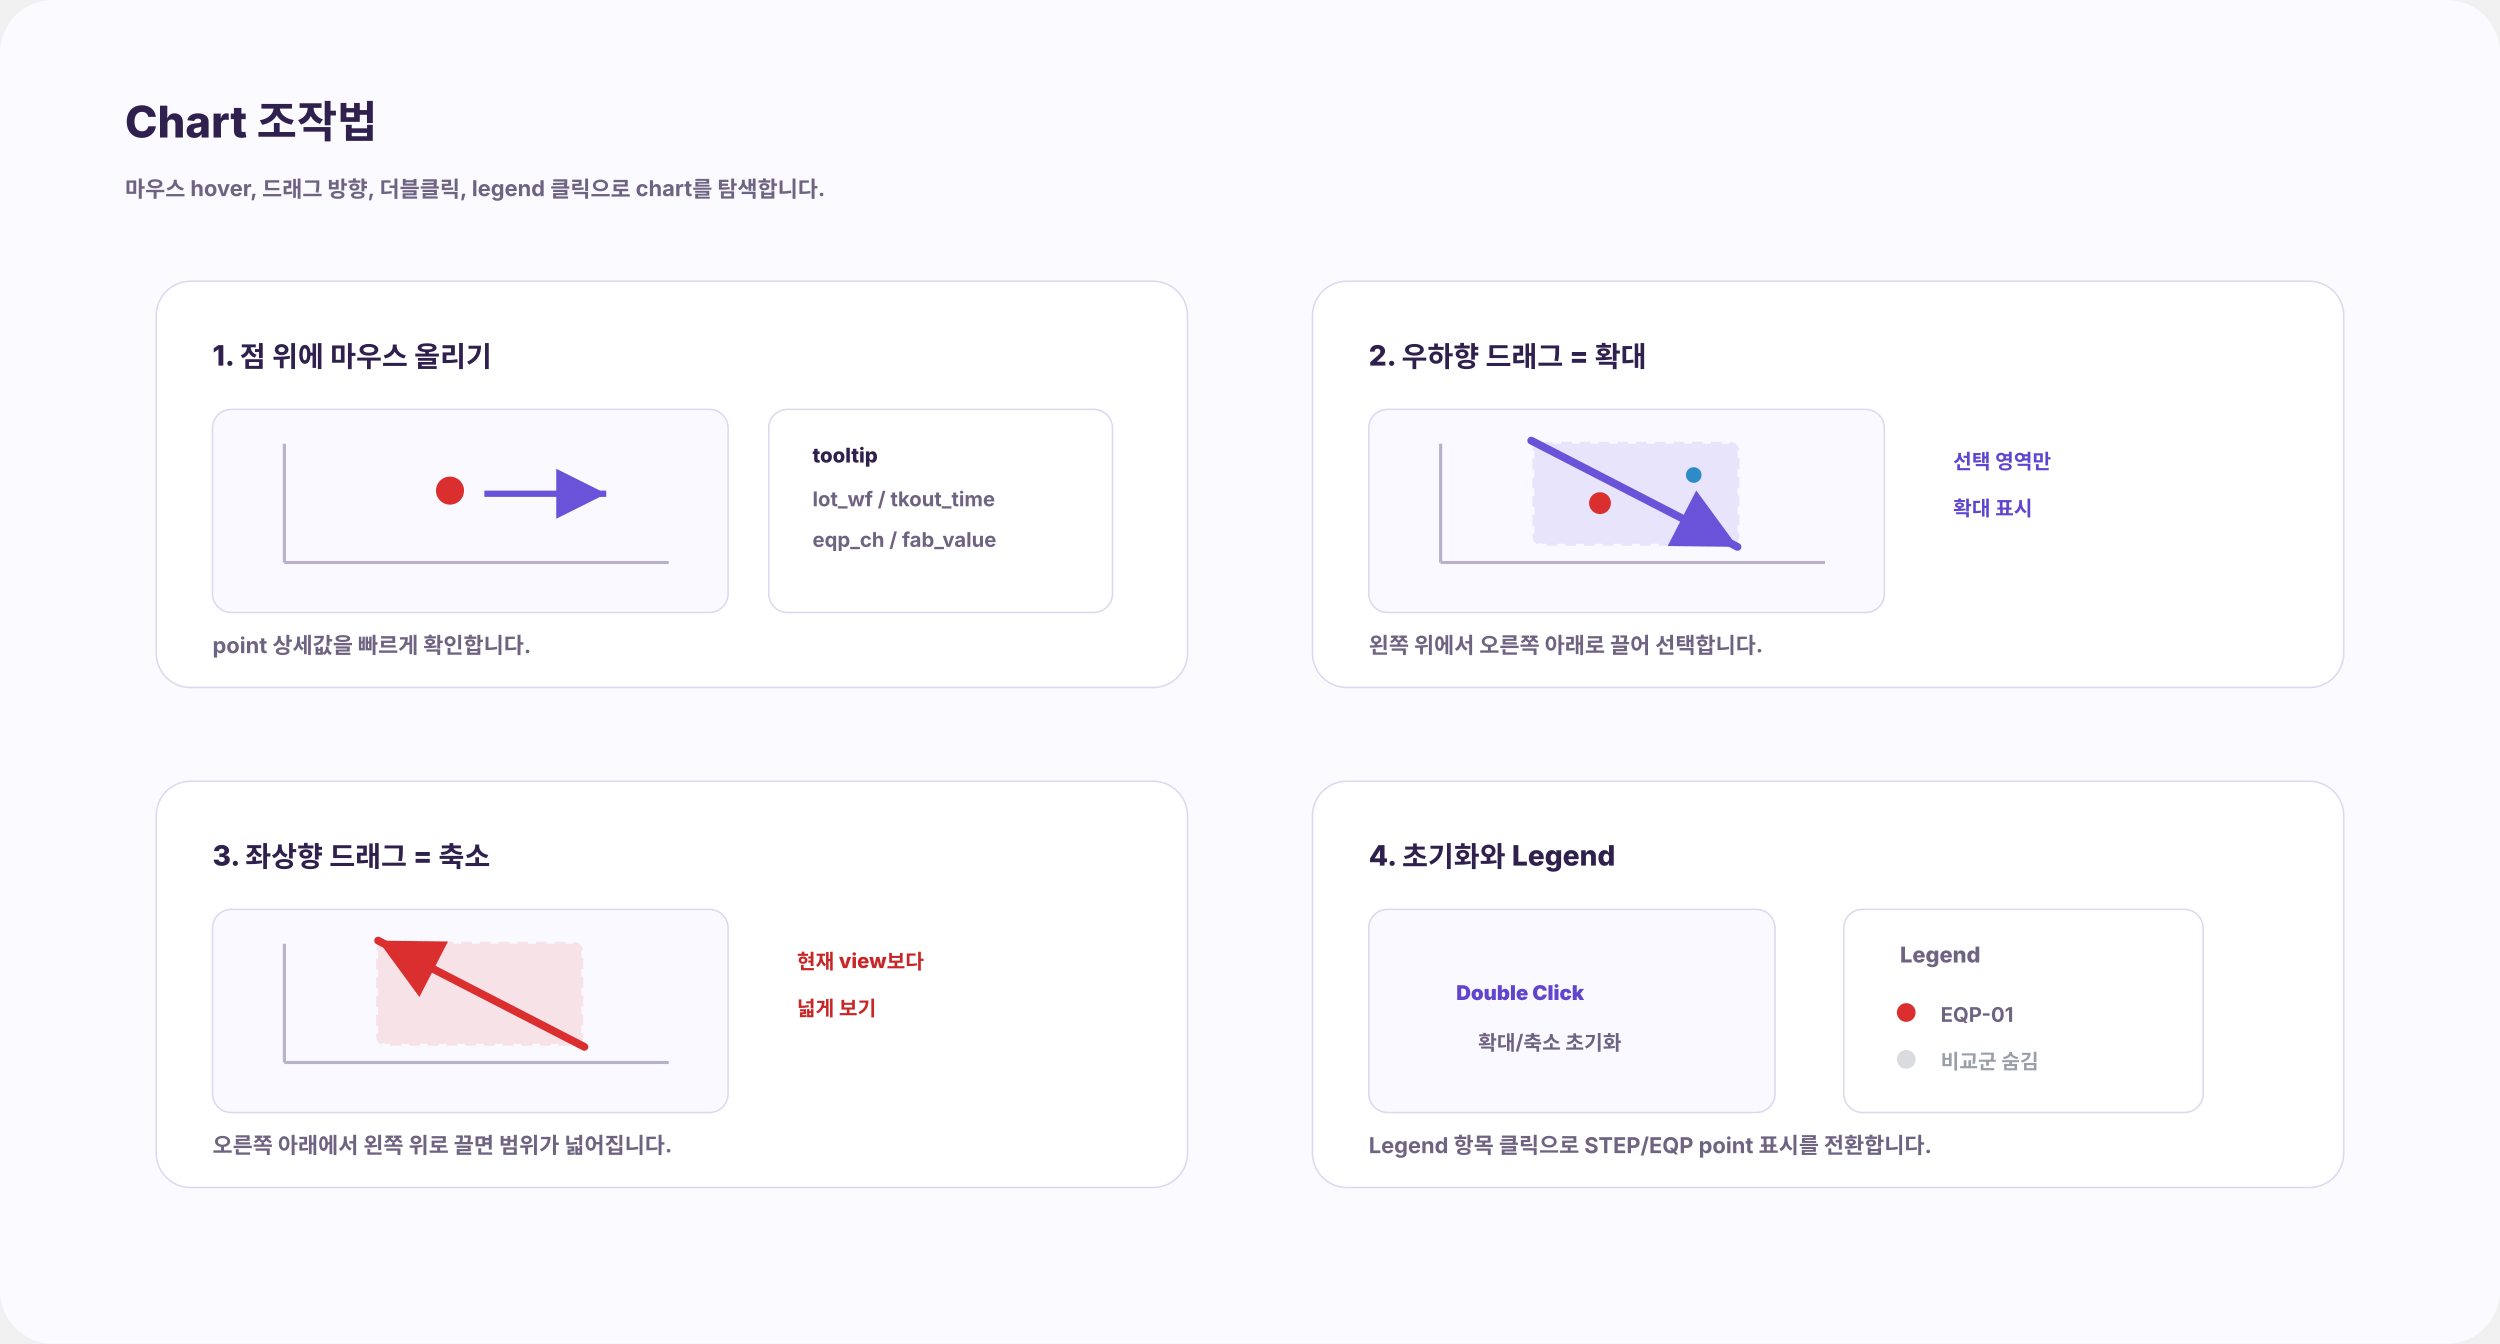
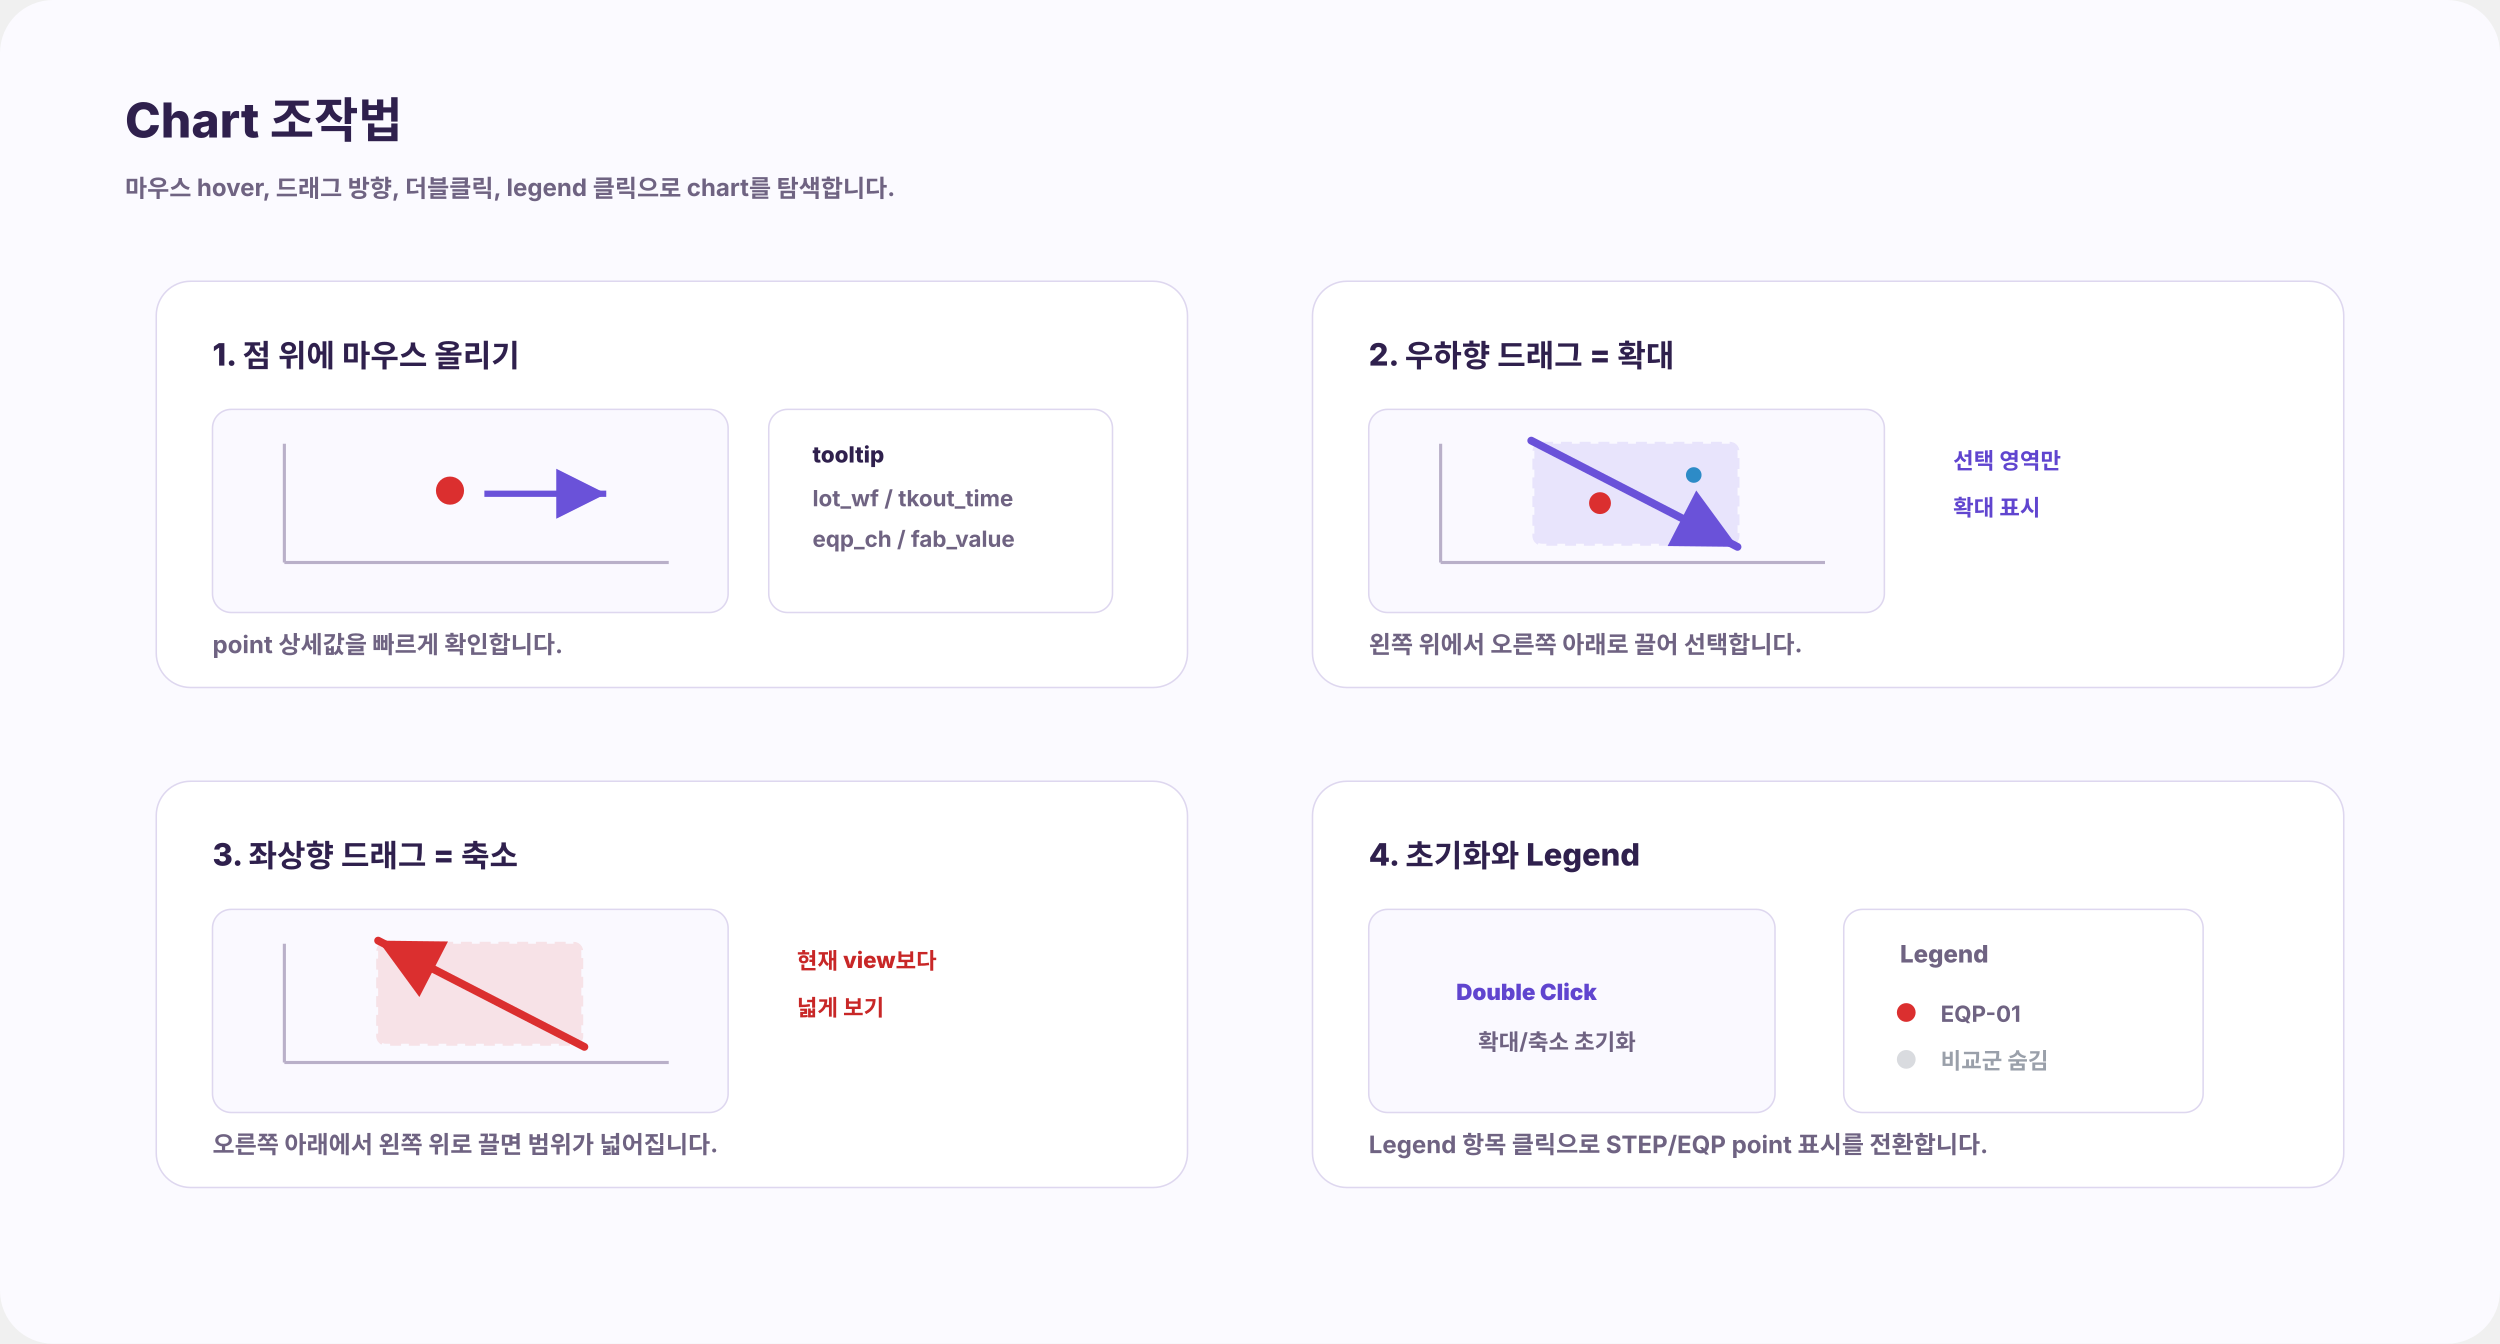
<svg xmlns="http://www.w3.org/2000/svg" width="1600" height="860" viewBox="0 0 1600 860" role="img" aria-labelledby="title desc">
  <defs>
    <marker id="arrowPurple" markerWidth="12" markerHeight="12" refX="10" refY="6" orient="auto">
      <path d="M2 2l8 4-8 4z" fill="#6a52d9" />
    </marker>
    <marker id="arrowRed" markerWidth="12" markerHeight="12" refX="10" refY="6" orient="auto">
      <path d="M2 2l8 4-8 4z" fill="#db2f2f" />
    </marker>
    <style>
      text{font-family:Pretendard,Inter,Arial,sans-serif}
-       .h1{fill:#2f204d;font-size:28px;font-weight:800}
-       .h2{fill:#2f204d;font-size:18px;font-weight:800}
-       .body{fill:#6f6382;font-size:14px;font-weight:650}
-       .small{fill:#6f6382;font-size:13px;font-weight:650}
+       .h1{fill:#2f204d;font-size:30.8px;font-weight:800}
+       .h2{fill:#2f204d;font-size:19.8px;font-weight:800}
+       .body{fill:#6f6382;font-size:15.4px;font-weight:650}
+       .small{fill:#6f6382;font-size:14.3px;font-weight:650}
    </style>
  </defs>
  <rect width="1600" height="860" rx="34" fill="#fbfaff" />
  <text class="h1" x="80" y="88">Chart 조작법</text>
  <text class="body" x="80" y="126">마우스 hover, 드래그 방향, 더블클릭, legend 클릭으로 chart를 탐색합니다.</text>
  <g transform="translate(100 180)">
    <rect width="660" height="260" rx="22" fill="#ffffff" stroke="#ded7ef" />
    <text class="h2" x="36" y="54">1. 점 위에 마우스 올리기</text>
    <rect x="36" y="82" width="330" height="130" rx="12" fill="#faf9ff" stroke="#ded7ef" />
    <line x1="82" y1="180" x2="328" y2="180" stroke="#b9b0c9" stroke-width="2" />
    <line x1="82" y1="104" x2="82" y2="180" stroke="#b9b0c9" stroke-width="2" />
    <circle cx="188" cy="134" r="9" fill="#db2f2f" />
    <path d="M210 136h78" stroke="#6a52d9" stroke-width="4" marker-end="url(#arrowPurple)" />
    <rect x="392" y="82" width="220" height="130" rx="12" fill="#ffffff" stroke="#ded7ef" />
-     <text x="420" y="116" fill="#2f204d" font-family="Pretendard,Inter,Arial,sans-serif" font-size="13" font-weight="800">tooltip</text>
+     <text x="420" y="116" fill="#2f204d" font-family="Pretendard,Inter,Arial,sans-serif" font-size="14.3" font-weight="800">tooltip</text>
    <text class="small" x="420" y="144">lot_wf / tkout_time</text>
    <text class="small" x="420" y="170">eqp_ch / fab_value</text>
    <text class="body" x="36" y="238">point 상세값을 빠르게 확인합니다.</text>
  </g>
  <g transform="translate(840 180)">
    <rect width="660" height="260" rx="22" fill="#ffffff" stroke="#ded7ef" />
    <text class="h2" x="36" y="54">2. 우하향 드래그 = 확대</text>
    <rect x="36" y="82" width="330" height="130" rx="12" fill="#faf9ff" stroke="#ded7ef" />
    <line x1="82" y1="180" x2="328" y2="180" stroke="#b9b0c9" stroke-width="2" />
    <line x1="82" y1="104" x2="82" y2="180" stroke="#b9b0c9" stroke-width="2" />
    <rect x="142" y="104" width="130" height="64" rx="5" fill="#765ee6" opacity="0.14" stroke="#765ee6" stroke-width="2.5" stroke-dasharray="7 5" />
    <path d="M140 102l132 68" stroke="#6a52d9" stroke-width="5" marker-end="url(#arrowPurple)" stroke-linecap="round" />
    <circle cx="184" cy="142" r="7" fill="#db2f2f" />
    <circle cx="244" cy="124" r="5" fill="#2d8bc7" />
-     <text x="410" y="120" fill="#6045cf" font-family="Pretendard,Inter,Arial,sans-serif" font-size="13" font-weight="800">선택 영역만</text>
-     <text x="410" y="150" fill="#6045cf" font-family="Pretendard,Inter,Arial,sans-serif" font-size="13" font-weight="800">확대 표시</text>
+     <text x="410" y="120" fill="#6045cf" font-family="Pretendard,Inter,Arial,sans-serif" font-size="14.3" font-weight="800">선택 영역만</text>
+     <text x="410" y="150" fill="#6045cf" font-family="Pretendard,Inter,Arial,sans-serif" font-size="14.3" font-weight="800">확대 표시</text>
    <text class="body" x="36" y="238">왼쪽 위에서 오른쪽 아래로 끌어 선택합니다.</text>
  </g>
  <g transform="translate(100 500)">
    <rect width="660" height="260" rx="22" fill="#ffffff" stroke="#ded7ef" />
    <text class="h2" x="36" y="54">3. 좌상향 드래그 = 축소</text>
    <rect x="36" y="82" width="330" height="130" rx="12" fill="#faf9ff" stroke="#ded7ef" />
    <line x1="82" y1="180" x2="328" y2="180" stroke="#b9b0c9" stroke-width="2" />
    <line x1="82" y1="104" x2="82" y2="180" stroke="#b9b0c9" stroke-width="2" />
    <rect x="142" y="104" width="130" height="64" rx="5" fill="#db2f2f" opacity="0.12" stroke="#db2f2f" stroke-width="2.5" stroke-dasharray="7 5" />
    <path d="M274 170l-132-68" stroke="#db2f2f" stroke-width="5" marker-end="url(#arrowRed)" stroke-linecap="round" />
-     <text x="410" y="120" fill="#c82727" font-family="Pretendard,Inter,Arial,sans-serif" font-size="13" font-weight="800">현재 view보다</text>
-     <text x="410" y="150" fill="#c82727" font-family="Pretendard,Inter,Arial,sans-serif" font-size="13" font-weight="800">넓게 보기</text>
+     <text x="410" y="120" fill="#c82727" font-family="Pretendard,Inter,Arial,sans-serif" font-size="14.3" font-weight="800">현재 view보다</text>
+     <text x="410" y="150" fill="#c82727" font-family="Pretendard,Inter,Arial,sans-serif" font-size="14.3" font-weight="800">넓게 보기</text>
    <text class="body" x="36" y="238">오른쪽 아래에서 왼쪽 위로 끌면 범위가 넓어집니다.</text>
  </g>
  <g transform="translate(840 500)">
    <rect width="660" height="260" rx="22" fill="#ffffff" stroke="#ded7ef" />
    <text class="h2" x="36" y="54">4. 초기화와 Legend</text>
    <rect x="36" y="82" width="260" height="130" rx="12" fill="#faf9ff" stroke="#ded7ef" />
-     <text x="92" y="140" fill="#6045cf" font-family="Pretendard,Inter,Arial,sans-serif" font-size="13" font-weight="900">Double Click</text>
+     <text x="92" y="140" fill="#6045cf" font-family="Pretendard,Inter,Arial,sans-serif" font-size="14.3" font-weight="900">Double Click</text>
    <text class="small" x="106" y="172">확대/축소 초기화</text>
    <rect x="340" y="82" width="230" height="130" rx="12" fill="#ffffff" stroke="#ded7ef" />
-     <text x="376" y="116" fill="#6f6382" font-family="Pretendard,Inter,Arial,sans-serif" font-size="14" font-weight="800">Legend</text>
+     <text x="376" y="116" fill="#6f6382" font-family="Pretendard,Inter,Arial,sans-serif" font-size="15.4" font-weight="800">Legend</text>
    <circle cx="380" cy="148" r="6" fill="#db2f2f" />
    <text class="small" x="402" y="154" fill="#2f204d">EQP-01</text>
    <circle cx="380" cy="178" r="6" fill="#9aa0aa" opacity="0.38" />
-     <text x="402" y="184" fill="#9aa0aa" font-family="Pretendard,Inter,Arial,sans-serif" font-size="13" font-weight="650">비교군 숨김</text>
+     <text x="402" y="184" fill="#9aa0aa" font-family="Pretendard,Inter,Arial,sans-serif" font-size="14.3" font-weight="650">비교군 숨김</text>
    <text class="body" x="36" y="238">Legend 항목 클릭으로 STEP/EQP point 표시를 전환합니다.</text>
  </g>
</svg>
